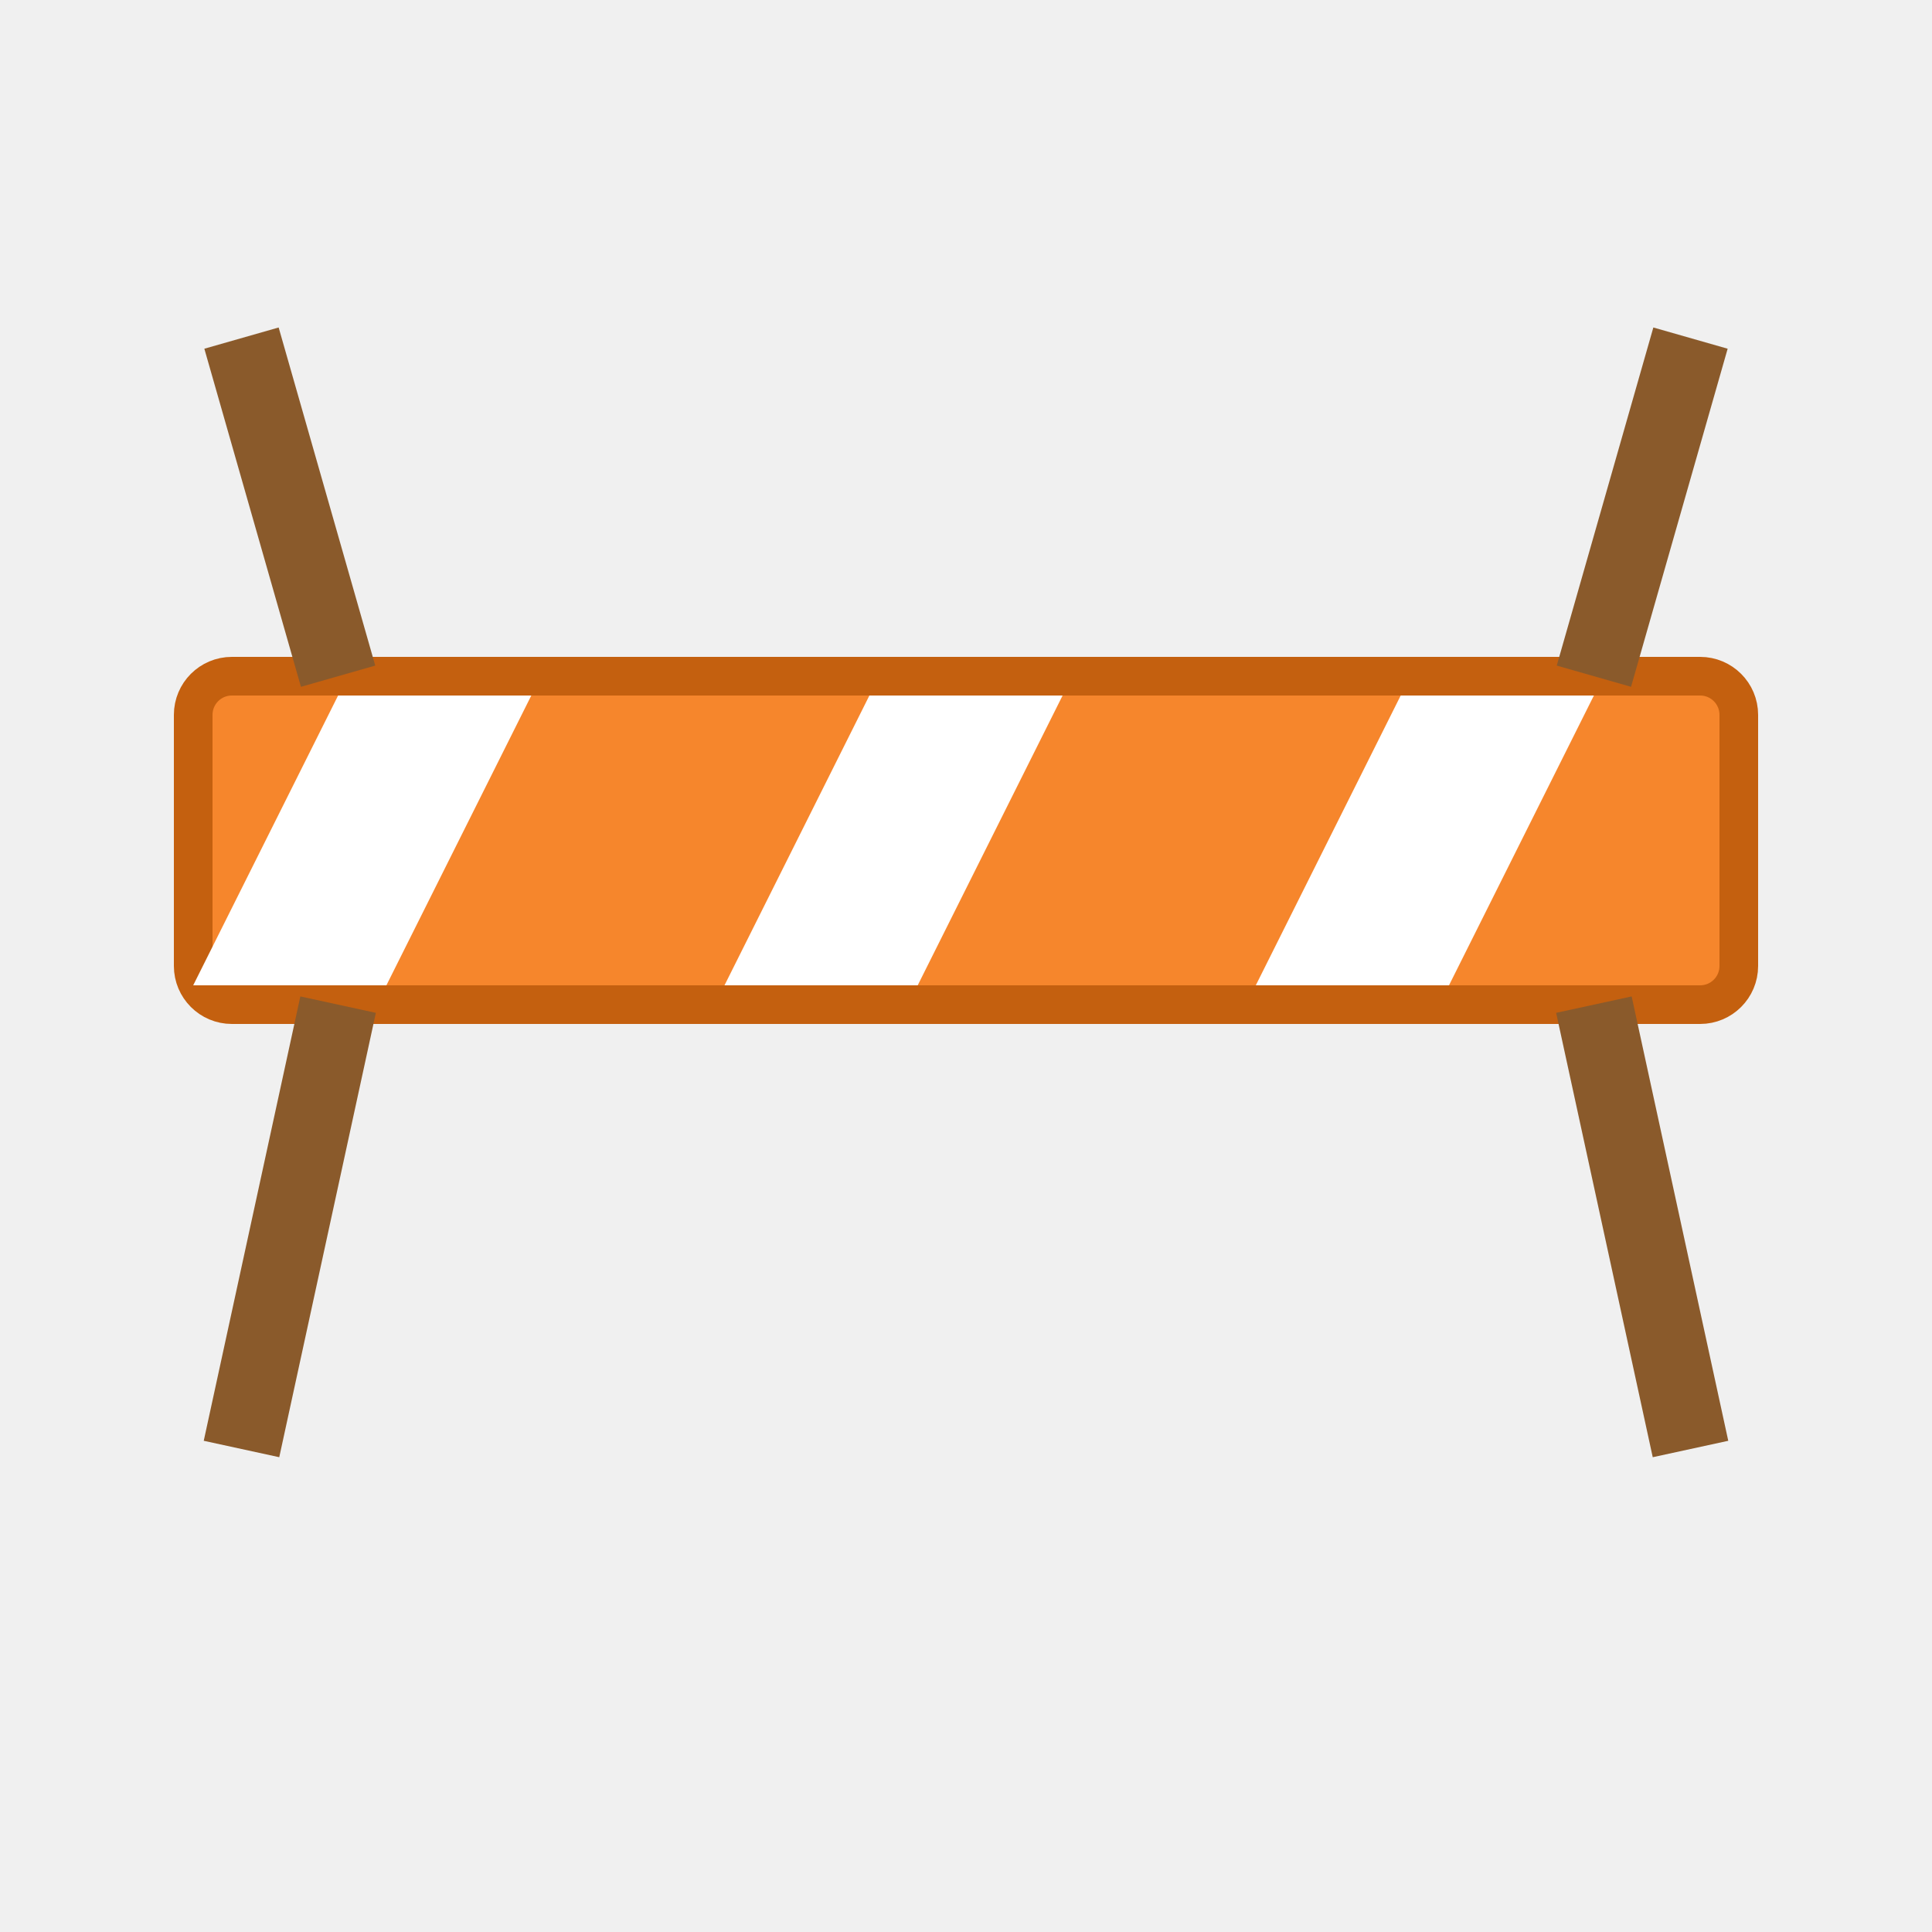
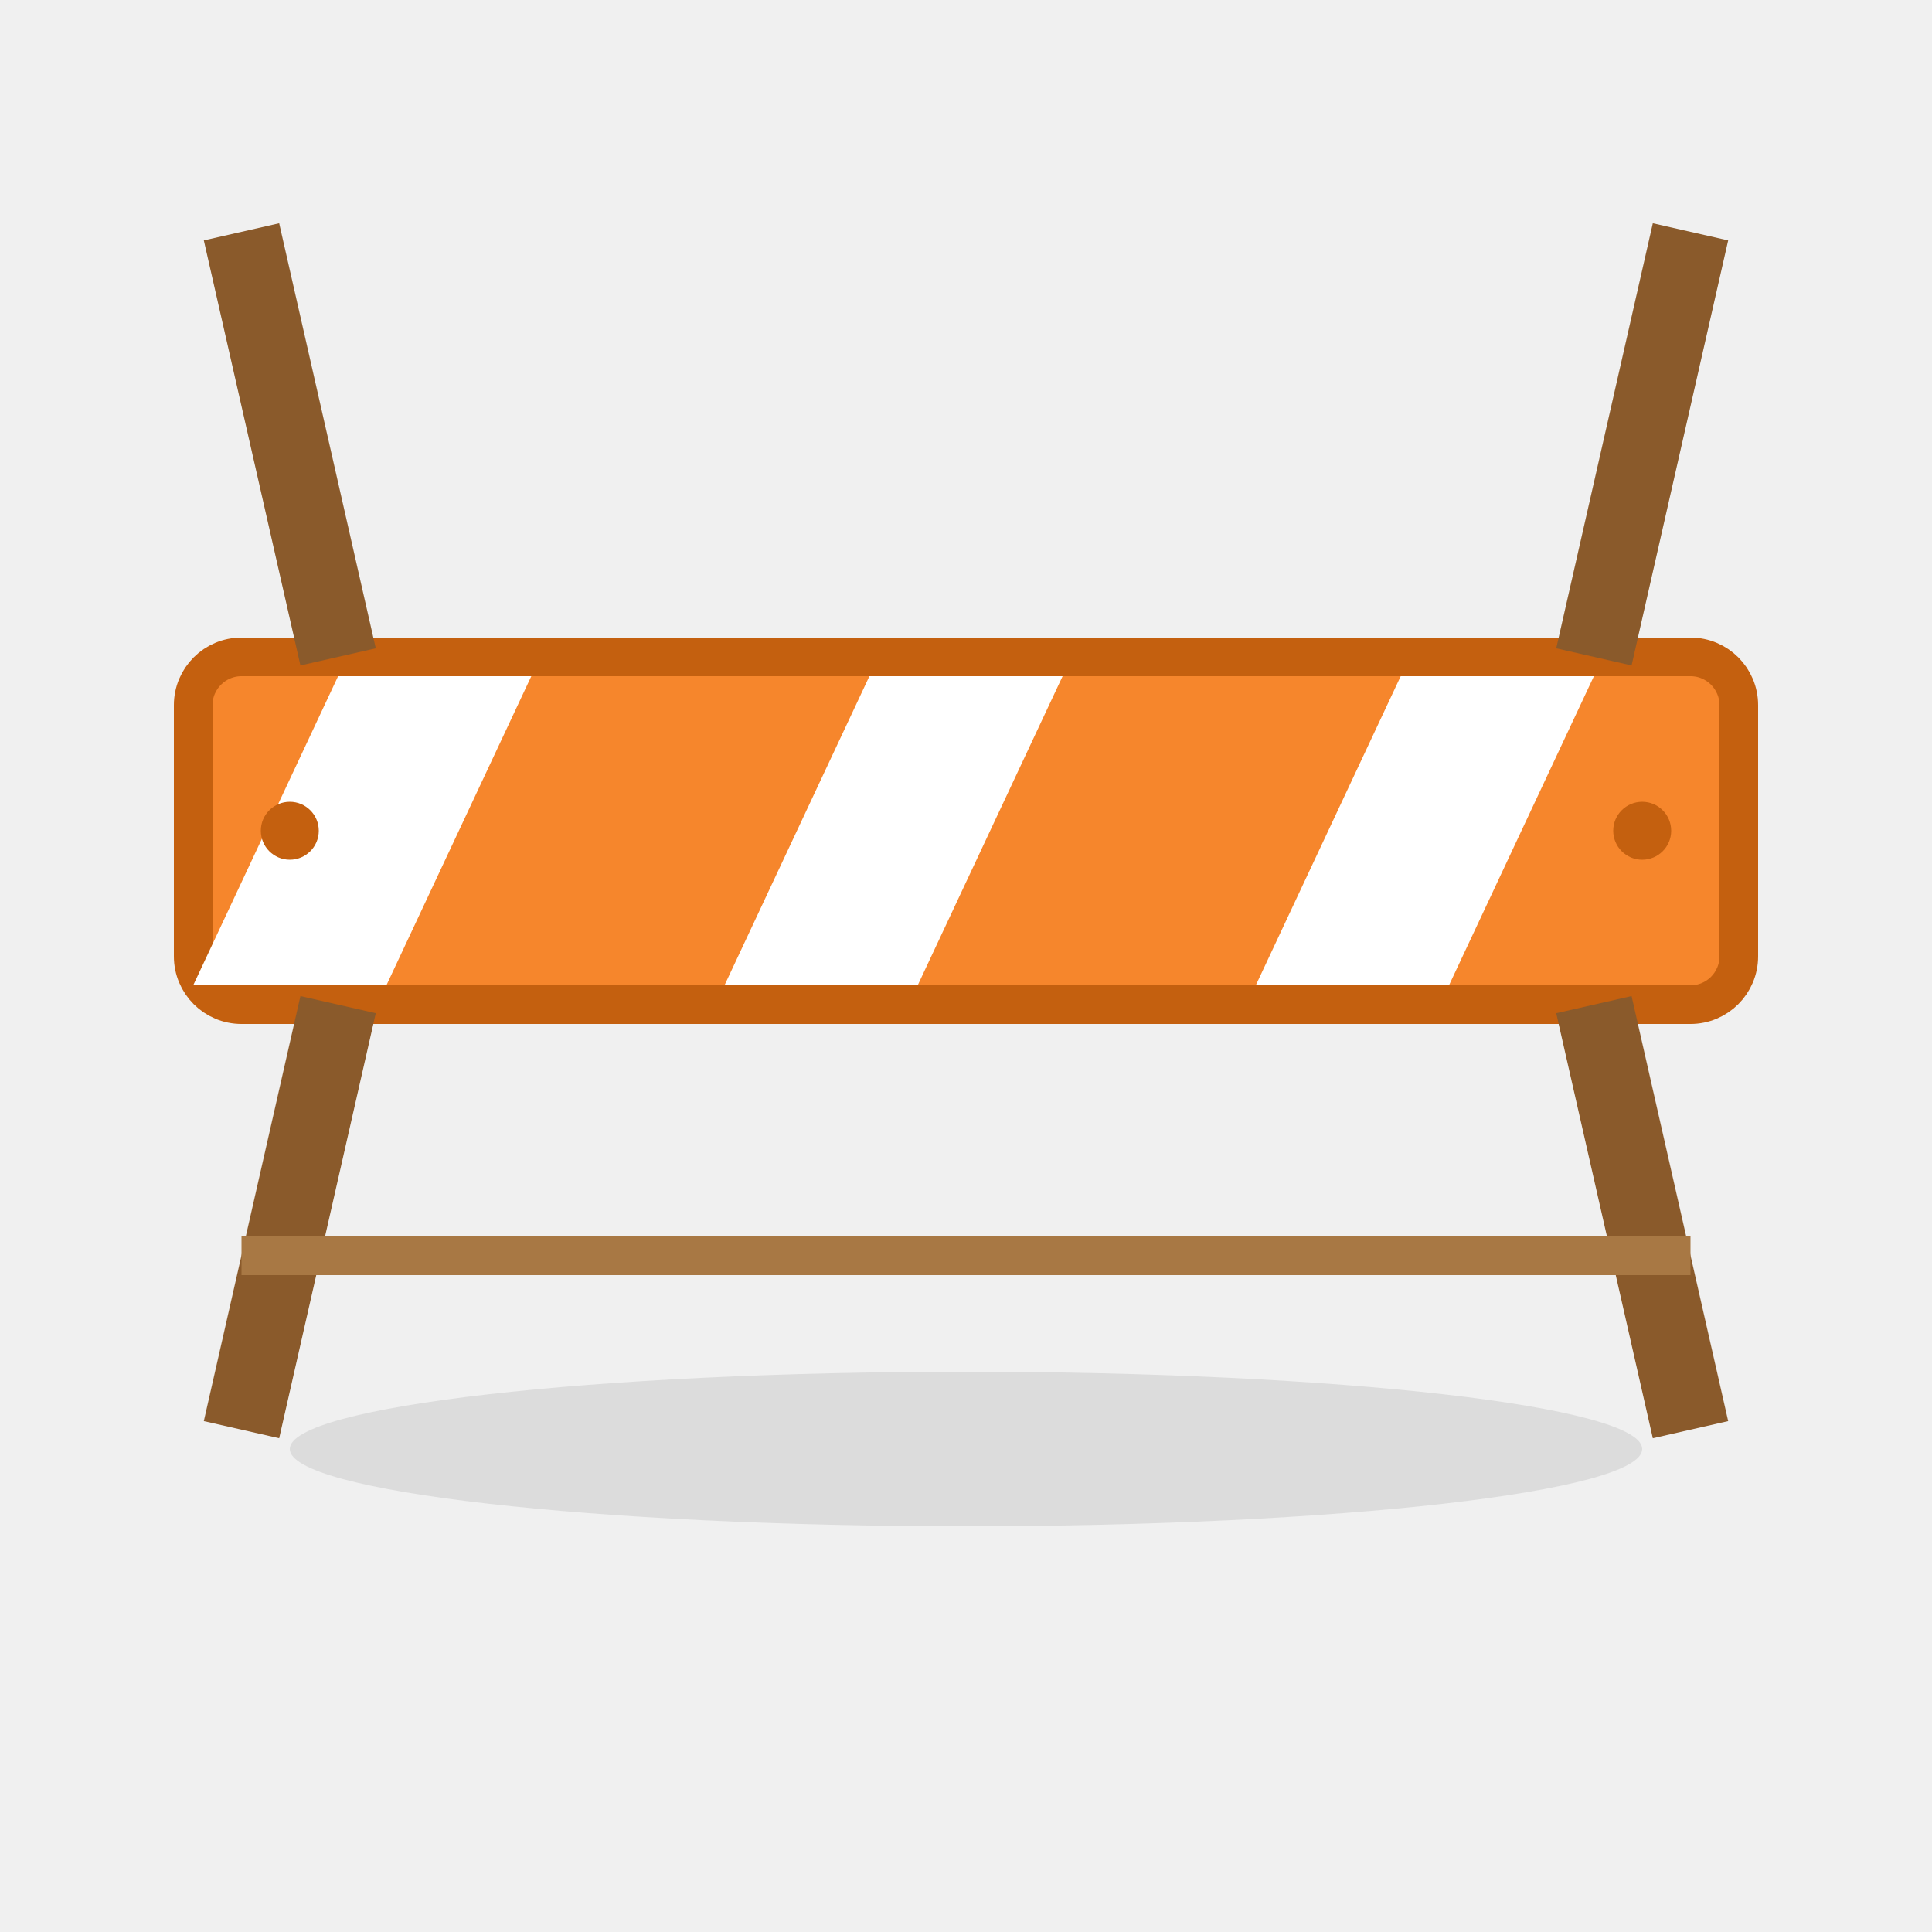
<svg xmlns="http://www.w3.org/2000/svg" viewBox="0 0 200 200">
-   <rect x="20" y="70" width="160" height="34" rx="4" fill="#F6862C" stroke="#C4600F" stroke-width="4" />
-   <polygon points="35,72 55,72 40,102 20,102" fill="#FFFFFF" />
-   <polygon points="90,72 110,72 95,102 75,102" fill="#FFFFFF" />
-   <polygon points="145,72 165,72 150,102 130,102" fill="#FFFFFF" />
-   <line x1="35" y1="104" x2="25" y2="150" stroke="#8A5A2B" stroke-width="8" />
-   <line x1="165" y1="104" x2="175" y2="150" stroke="#8A5A2B" stroke-width="8" />
-   <line x1="35" y1="70" x2="25" y2="35" stroke="#8A5A2B" stroke-width="8" />
-   <line x1="165" y1="70" x2="175" y2="35" stroke="#8A5A2B" stroke-width="8" />
+   <ellipse cx="100" cy="150" rx="70" ry="8" fill="#00000015" />
+   <rect x="20" y="68" width="160" height="36" rx="5" fill="#F6862C" stroke="#C4600F" stroke-width="4" />
+   <polygon points="35,70 55,70 40,102 20,102" fill="#FFFFFF" />
+   <polygon points="90,70 110,70 95,102 75,102" fill="#FFFFFF" />
+   <polygon points="145,70 165,70 150,102 130,102" fill="#FFFFFF" />
+   <circle cx="30" cy="86" r="3" fill="#C4600F" />
+   <circle cx="170" cy="86" r="3" fill="#C4600F" />
+   <line x1="35" y1="104" x2="25" y2="148" stroke="#8A5A2B" stroke-width="8" />
+   <line x1="165" y1="104" x2="175" y2="148" stroke="#8A5A2B" stroke-width="8" />
+   <line x1="35" y1="68" x2="25" y2="24" stroke="#8A5A2B" stroke-width="8" />
+   <line x1="165" y1="68" x2="175" y2="24" stroke="#8A5A2B" stroke-width="8" />
+   <line x1="25" y1="130" x2="175" y2="130" stroke="#A87844" stroke-width="4" />
</svg>
